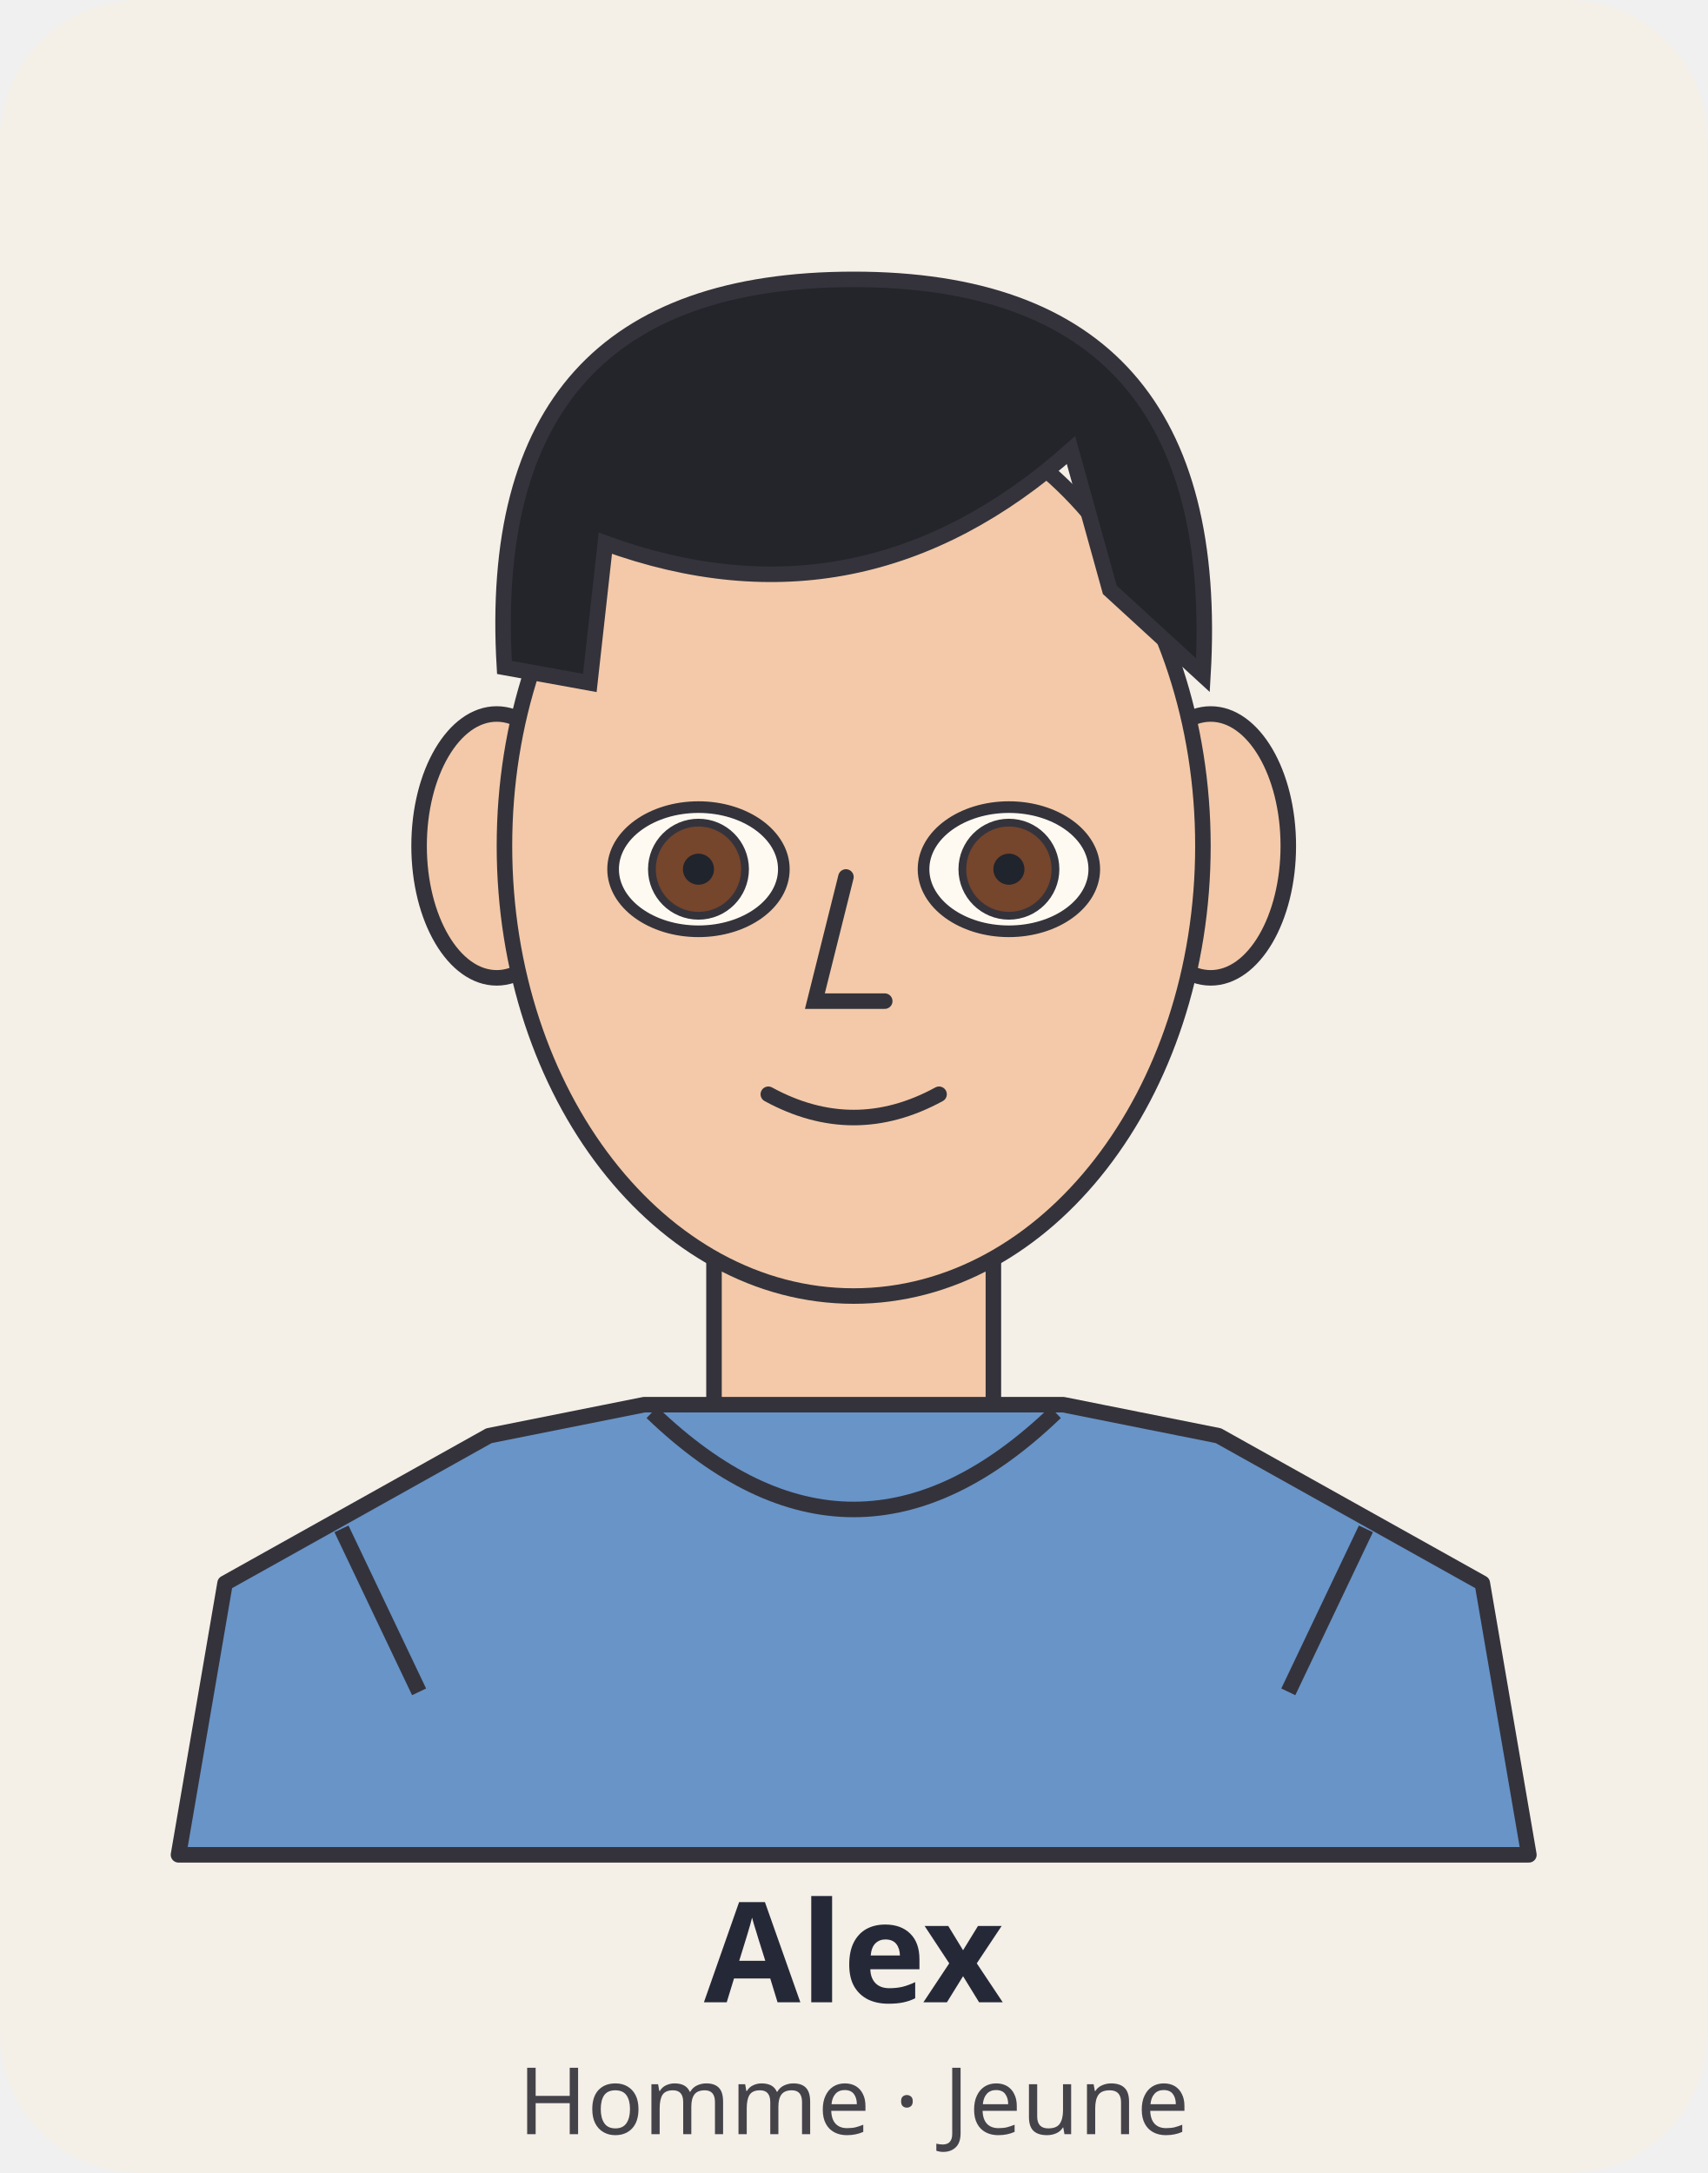
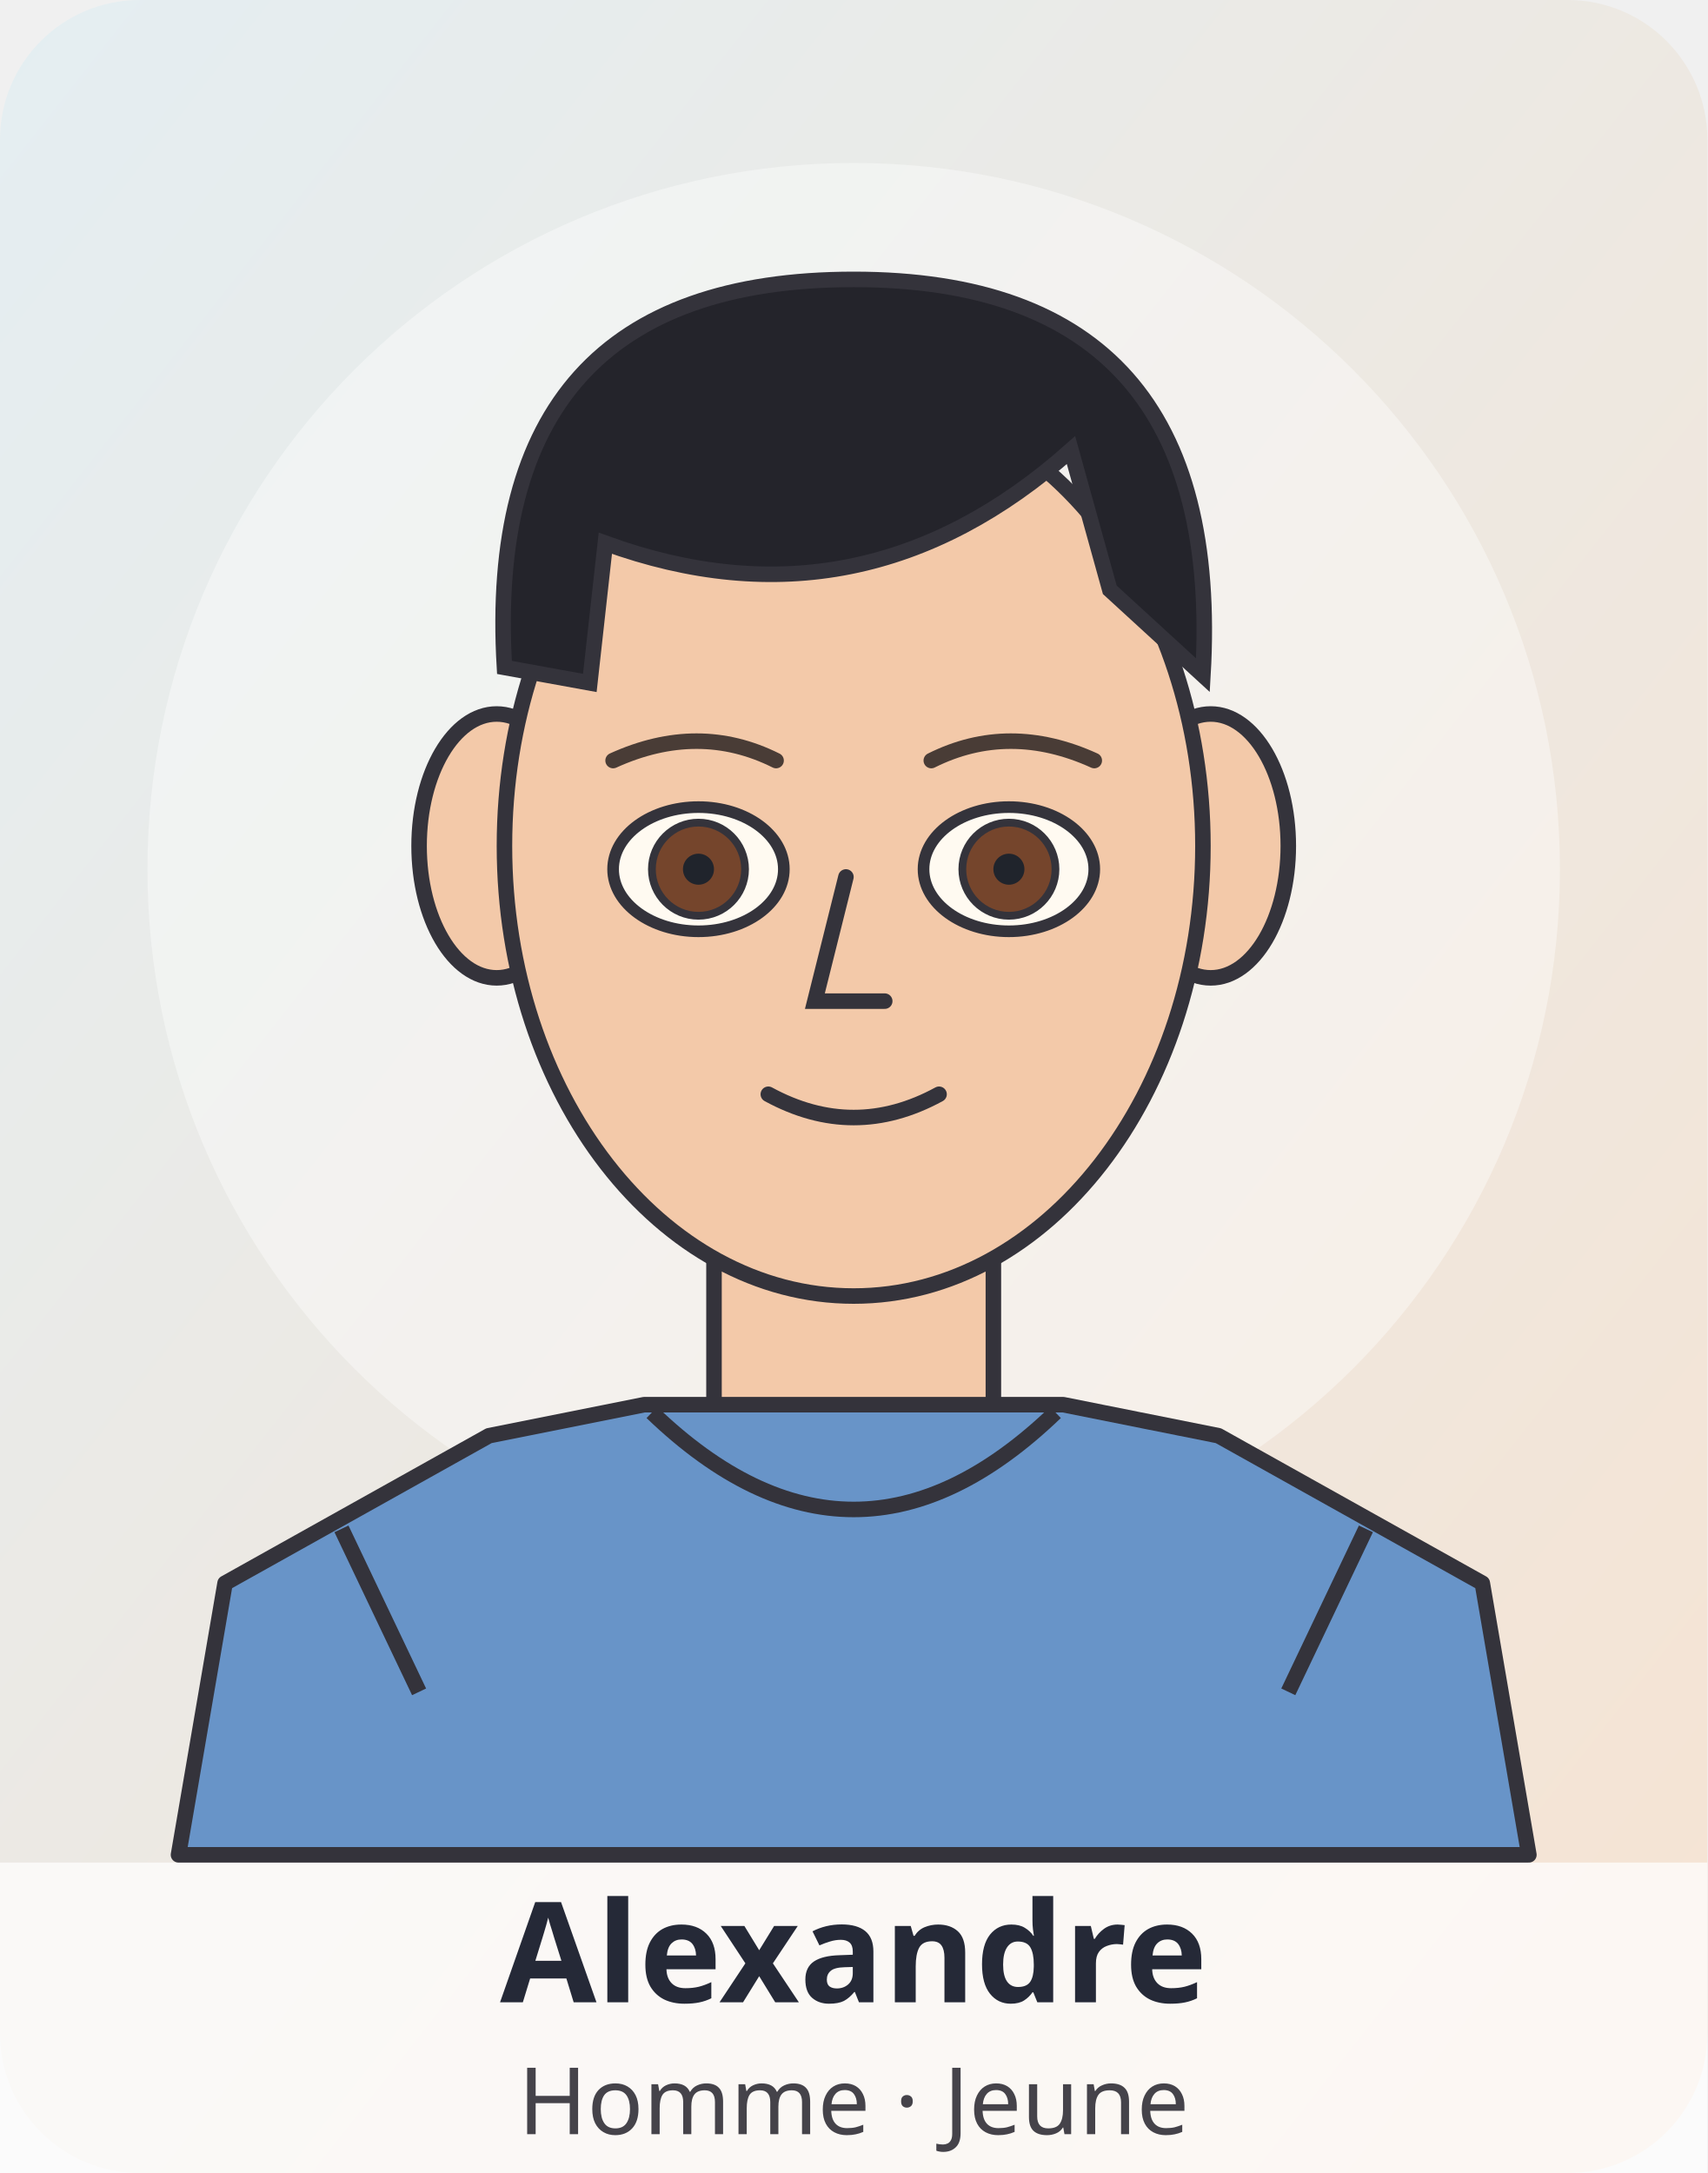
<svg xmlns="http://www.w3.org/2000/svg" viewBox="0 0 220 280" role="img" aria-labelledby="title-c01 desc-c01">
-   <rect width="220" height="280" rx="18" fill="#f4efe7" />
+   <defs>
+     <linearGradient id="fond-c01" x2="1" y2="1">
+       <stop stop-color="#e4eef2" />
+       <stop offset="1" stop-color="#f6e3d2" />
+     </linearGradient>
+   </defs>
+   <rect width="220" height="280" rx="18" fill="url(#fond-c01)" />
+   <circle cx="110" cy="112" r="91" fill="#fff" opacity=".38" />
+   <path d="M0 240 H220 V280 H0Z" fill="#fff" opacity=".72" />
  <path d="M92 153 V186 Q110 203 128 186 V153" fill="#f3c9a9" stroke="#34333b" stroke-width="2" />
  <path d="M83 181 L63 185 L29 204 L23 239 L197 239 L191 204 L157 185 L137 181Z" fill="#6894c8" stroke="#34333b" stroke-width="2" stroke-linejoin="round" />
  <path d="M84 182 Q110 207 136 182 M44 197 L54 218 M176 197 L166 218" fill="none" stroke="#34333b" stroke-width="2" stroke-linejoin="round" />
  <g fill="#f3c9a9" stroke="#34333b" stroke-width="2">
    <ellipse cx="64" cy="109" rx="10" ry="17" />
    <ellipse cx="156" cy="109" rx="10" ry="17" />
    <ellipse cx="110" cy="109" rx="45" ry="58" />
  </g>
  <path d="M65 86 Q62 36 110 36 Q158 36 155 87 L143 76 L138 58 Q111 82 78 70 L76 88Z" fill="#24242b" stroke="#34333b" stroke-width="2" />
  <g fill="#fffaf1" stroke="#34333b" stroke-width="1.5">
    <ellipse cx="90" cy="112" rx="11" ry="8" />
    <ellipse cx="130" cy="112" rx="11" ry="8" />
  </g>
  <g fill="#75452c" stroke="#34333b" stroke-width="1">
    <circle cx="90" cy="112" r="6" />
    <circle cx="130" cy="112" r="6" />
  </g>
  <g fill="#20242c">
    <circle cx="90" cy="112" r="2" />
    <circle cx="130" cy="112" r="2" />
  </g>
+   <path d="M79 98 Q90 93 100 98 M120 98 Q130 93 141 98" fill="none" stroke="#493c36" stroke-width="2" stroke-linecap="round" />
  <path d="M109 113 L105 129 L114 129 M99 141 Q110 147 121 141" fill="none" stroke="#34333b" stroke-width="2" stroke-linecap="round" />
-   <text x="110" y="258" text-anchor="middle" font-family="sans-serif" font-size="18" font-weight="700" fill="#252937">Alex</text>
+   <text x="110" y="258" text-anchor="middle" font-family="sans-serif" font-size="18" font-weight="700" fill="#252937">Alexandre</text>
  <text x="110" y="275" text-anchor="middle" font-family="sans-serif" font-size="12" fill="#45434a">Homme · Jeune</text>
</svg>
